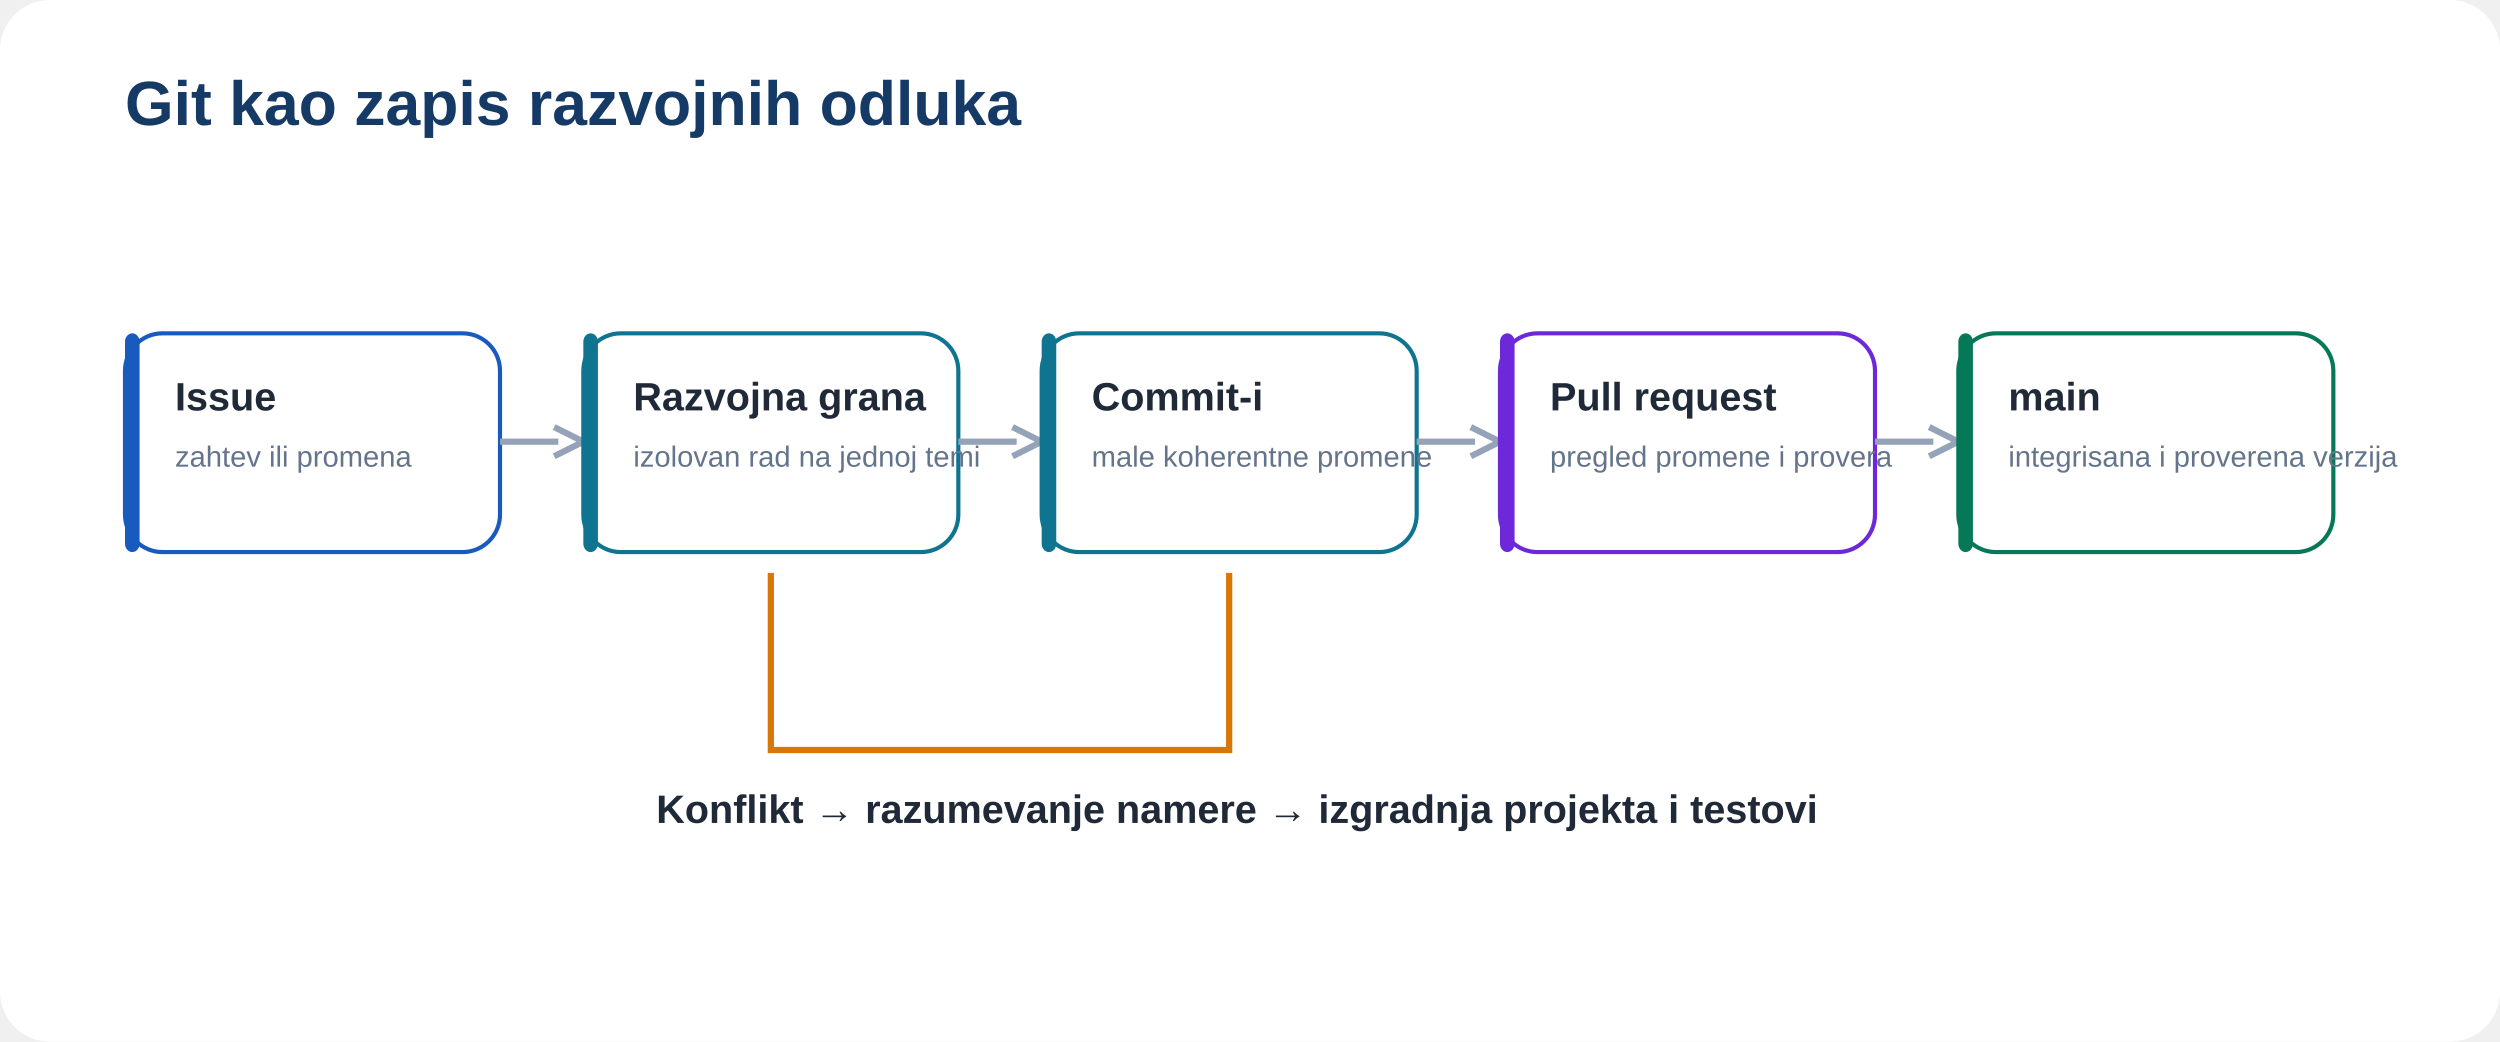
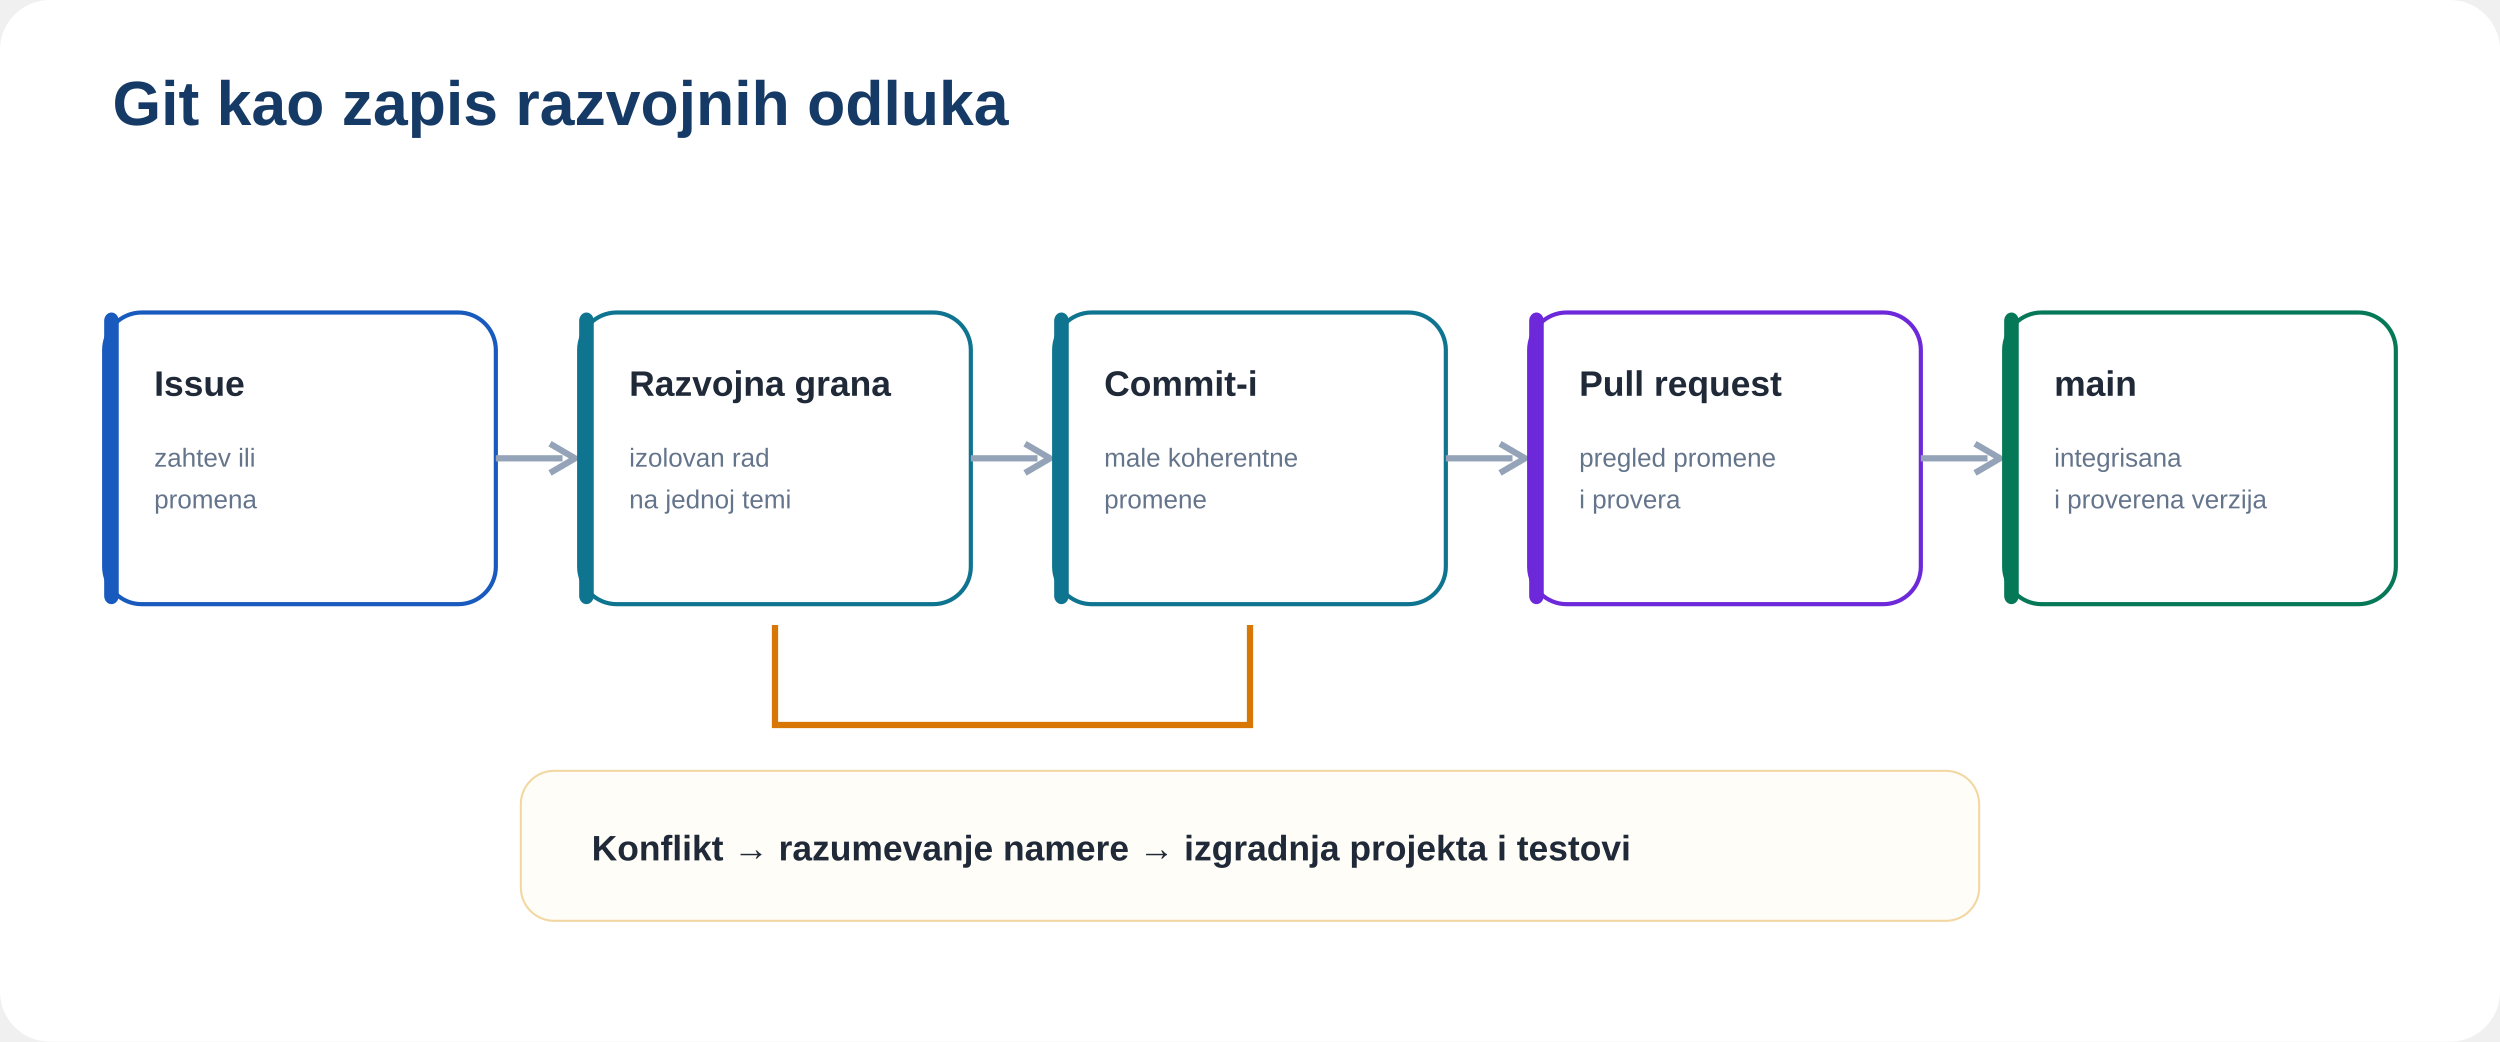
- <svg xmlns="http://www.w3.org/2000/svg" width="1200" height="500" viewBox="0 0 1200 500">
+ <svg xmlns="http://www.w3.org/2000/svg" width="1200" height="500" viewBox="0 0 1200 500" role="img" aria-labelledby="title desc">
  <rect width="1200" height="500" rx="24" fill="#fff" />
-   <style>text{font-family:'Segoe UI',Arial,sans-serif;fill:#1F2937}.title{font-size:30px;font-weight:700;fill:#163A66}.label{font-size:19px;font-weight:700}.sub{font-size:14px;fill:#64748B}</style>
-   <text x="60" y="60" class="title">Git kao zapis razvojnih odluka</text>
-   <rect x="60" y="160" width="180" height="105" rx="18" fill="#fff" stroke="#185ABD" stroke-width="2" />
-   <rect x="60" y="160" width="7" height="105" rx="4" fill="#185ABD" />
-   <text x="84" y="197" class="label">Issue</text>
-   <text x="84" y="224" class="sub">zahtev ili promena</text>
-   <path d="M240 212 L268 212" stroke="#94A3B8" stroke-width="3" fill="none" />
-   <path d="M266 205 L280 212 L266 219" fill="none" stroke="#94A3B8" stroke-width="3" />
-   <rect x="280" y="160" width="180" height="105" rx="18" fill="#fff" stroke="#0E7490" stroke-width="2" />
-   <rect x="280" y="160" width="7" height="105" rx="4" fill="#0E7490" />
-   <text x="304" y="197" class="label">Razvojna grana</text>
-   <text x="304" y="224" class="sub">izolovan rad na jednoj temi</text>
-   <path d="M460 212 L488 212" stroke="#94A3B8" stroke-width="3" fill="none" />
-   <path d="M486 205 L500 212 L486 219" fill="none" stroke="#94A3B8" stroke-width="3" />
-   <rect x="500" y="160" width="180" height="105" rx="18" fill="#fff" stroke="#0E7490" stroke-width="2" />
-   <rect x="500" y="160" width="7" height="105" rx="4" fill="#0E7490" />
-   <text x="524" y="197" class="label">Commit-i</text>
-   <text x="524" y="224" class="sub">male koherentne promene</text>
-   <path d="M680 212 L708 212" stroke="#94A3B8" stroke-width="3" fill="none" />
-   <path d="M706 205 L720 212 L706 219" fill="none" stroke="#94A3B8" stroke-width="3" />
-   <rect x="720" y="160" width="180" height="105" rx="18" fill="#fff" stroke="#6D28D9" stroke-width="2" />
-   <rect x="720" y="160" width="7" height="105" rx="4" fill="#6D28D9" />
-   <text x="744" y="197" class="label">Pull request</text>
-   <text x="744" y="224" class="sub">pregled promene i provera</text>
-   <path d="M900 212 L928 212" stroke="#94A3B8" stroke-width="3" fill="none" />
-   <path d="M926 205 L940 212 L926 219" fill="none" stroke="#94A3B8" stroke-width="3" />
-   <rect x="940" y="160" width="180" height="105" rx="18" fill="#fff" stroke="#047857" stroke-width="2" />
-   <rect x="940" y="160" width="7" height="105" rx="4" fill="#047857" />
-   <text x="964" y="197" class="label">main</text>
-   <text x="964" y="224" class="sub">integrisana i proverena verzija</text>
-   <path d="M370 275 V360 H590 V275" fill="none" stroke="#D97706" stroke-width="3" />
-   <text x="315" y="395" class="label" fill="#B45309">Konflikt → razumevanje namere → izgradnja projekta i testovi</text>
+   <style>text{font-family:'Segoe UI',Arial,sans-serif;fill:#1F2937}.title{font-size:30px;font-weight:700;fill:#163A66}.label{font-size:17px;font-weight:700}.sub{font-size:12.5px;fill:#64748B}</style>
+   <text x="54" y="60" class="title">Git kao zapis razvojnih odluka</text>
+   <g>
+     <rect x="50" y="150" width="188" height="140" rx="18" fill="#fff" stroke="#185ABD" stroke-width="2" />
+     <rect x="50" y="150" width="7" height="140" rx="4" fill="#185ABD" />
+     <text x="74" y="190" class="label">Issue</text>
+     <text x="74" y="224" class="sub">zahtev ili</text>
+     <text x="74" y="244" class="sub">promena</text>
+   </g>
+   <path d="M238 220H270" stroke="#94A3B8" stroke-width="3" />
+   <path d="m264 213 12 7-12 7" fill="none" stroke="#94A3B8" stroke-width="3" />
+   <g>
+     <rect x="278" y="150" width="188" height="140" rx="18" fill="#fff" stroke="#0E7490" stroke-width="2" />
+     <rect x="278" y="150" width="7" height="140" rx="4" fill="#0E7490" />
+     <text x="302" y="190" class="label">Razvojna grana</text>
+     <text x="302" y="224" class="sub">izolovan rad</text>
+     <text x="302" y="244" class="sub">na jednoj temi</text>
+   </g>
+   <path d="M466 220H498" stroke="#94A3B8" stroke-width="3" />
+   <path d="m492 213 12 7-12 7" fill="none" stroke="#94A3B8" stroke-width="3" />
+   <g>
+     <rect x="506" y="150" width="188" height="140" rx="18" fill="#fff" stroke="#0E7490" stroke-width="2" />
+     <rect x="506" y="150" width="7" height="140" rx="4" fill="#0E7490" />
+     <text x="530" y="190" class="label">Commit-i</text>
+     <text x="530" y="224" class="sub">male koherentne</text>
+     <text x="530" y="244" class="sub">promene</text>
+   </g>
+   <path d="M694 220H726" stroke="#94A3B8" stroke-width="3" />
+   <path d="m720 213 12 7-12 7" fill="none" stroke="#94A3B8" stroke-width="3" />
+   <g>
+     <rect x="734" y="150" width="188" height="140" rx="18" fill="#fff" stroke="#6D28D9" stroke-width="2" />
+     <rect x="734" y="150" width="7" height="140" rx="4" fill="#6D28D9" />
+     <text x="758" y="190" class="label">Pull request</text>
+     <text x="758" y="224" class="sub">pregled promene</text>
+     <text x="758" y="244" class="sub">i provera</text>
+   </g>
+   <path d="M922 220H954" stroke="#94A3B8" stroke-width="3" />
+   <path d="m948 213 12 7-12 7" fill="none" stroke="#94A3B8" stroke-width="3" />
+   <g>
+     <rect x="962" y="150" width="188" height="140" rx="18" fill="#fff" stroke="#047857" stroke-width="2" />
+     <rect x="962" y="150" width="7" height="140" rx="4" fill="#047857" />
+     <text x="986" y="190" class="label">main</text>
+     <text x="986" y="224" class="sub">integrisana</text>
+     <text x="986" y="244" class="sub">i proverena verzija</text>
+   </g>
+   <path d="M372 300V348H600V300" fill="none" stroke="#D97706" stroke-width="3" />
+   <rect x="250" y="370" width="700" height="72" rx="16" fill="#FFFDF7" stroke="#F2D7A2" />
+   <text x="284" y="413" class="label" fill="#B45309">Konflikt → razumevanje namere → izgradnja projekta i testovi</text>
</svg>
